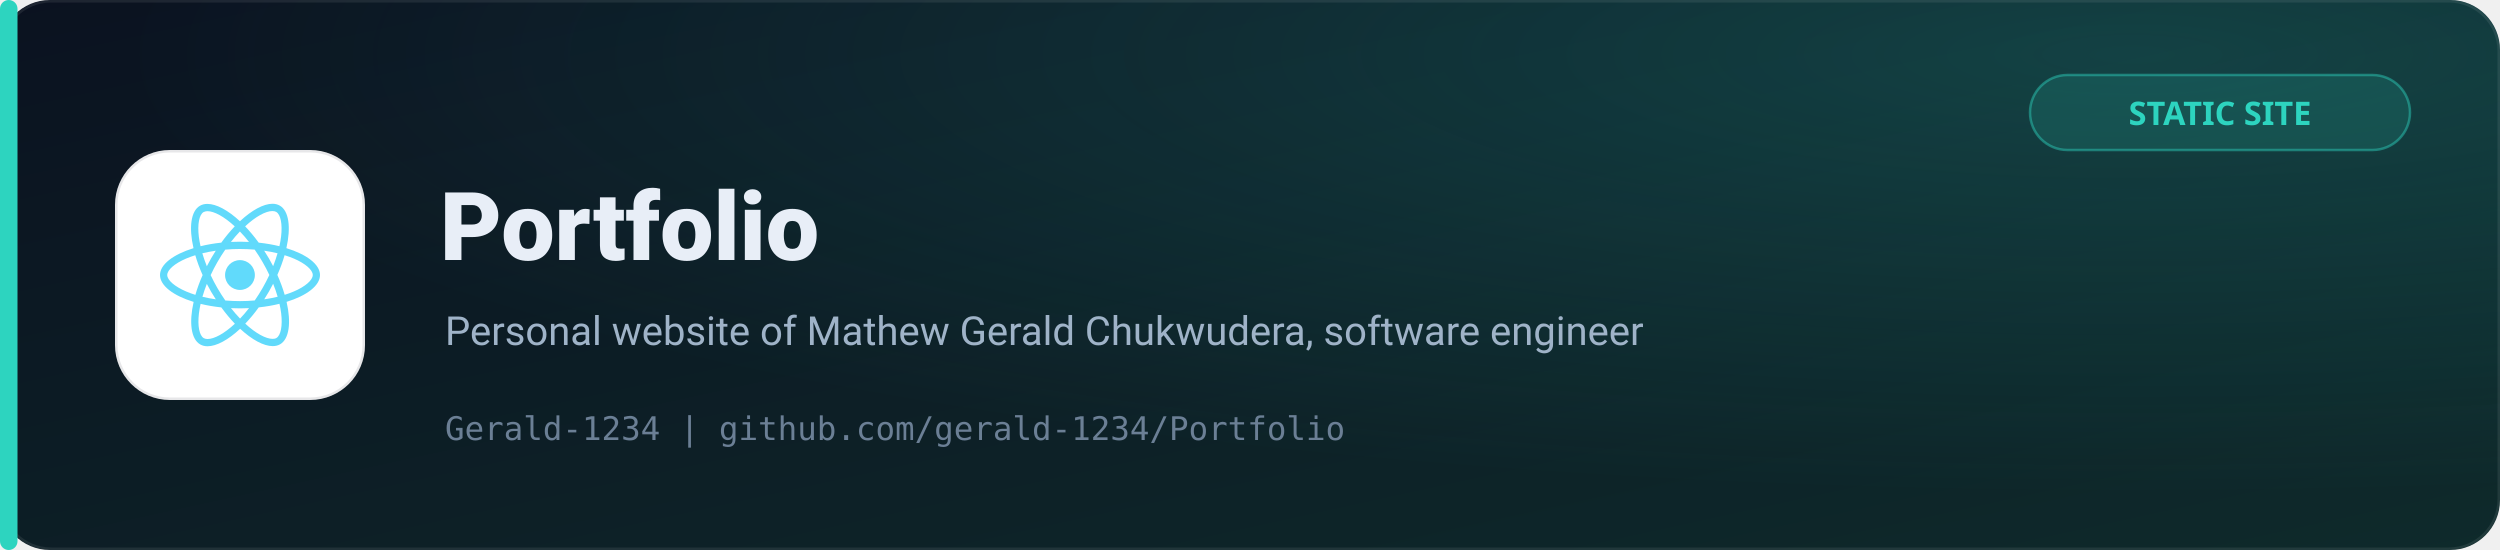
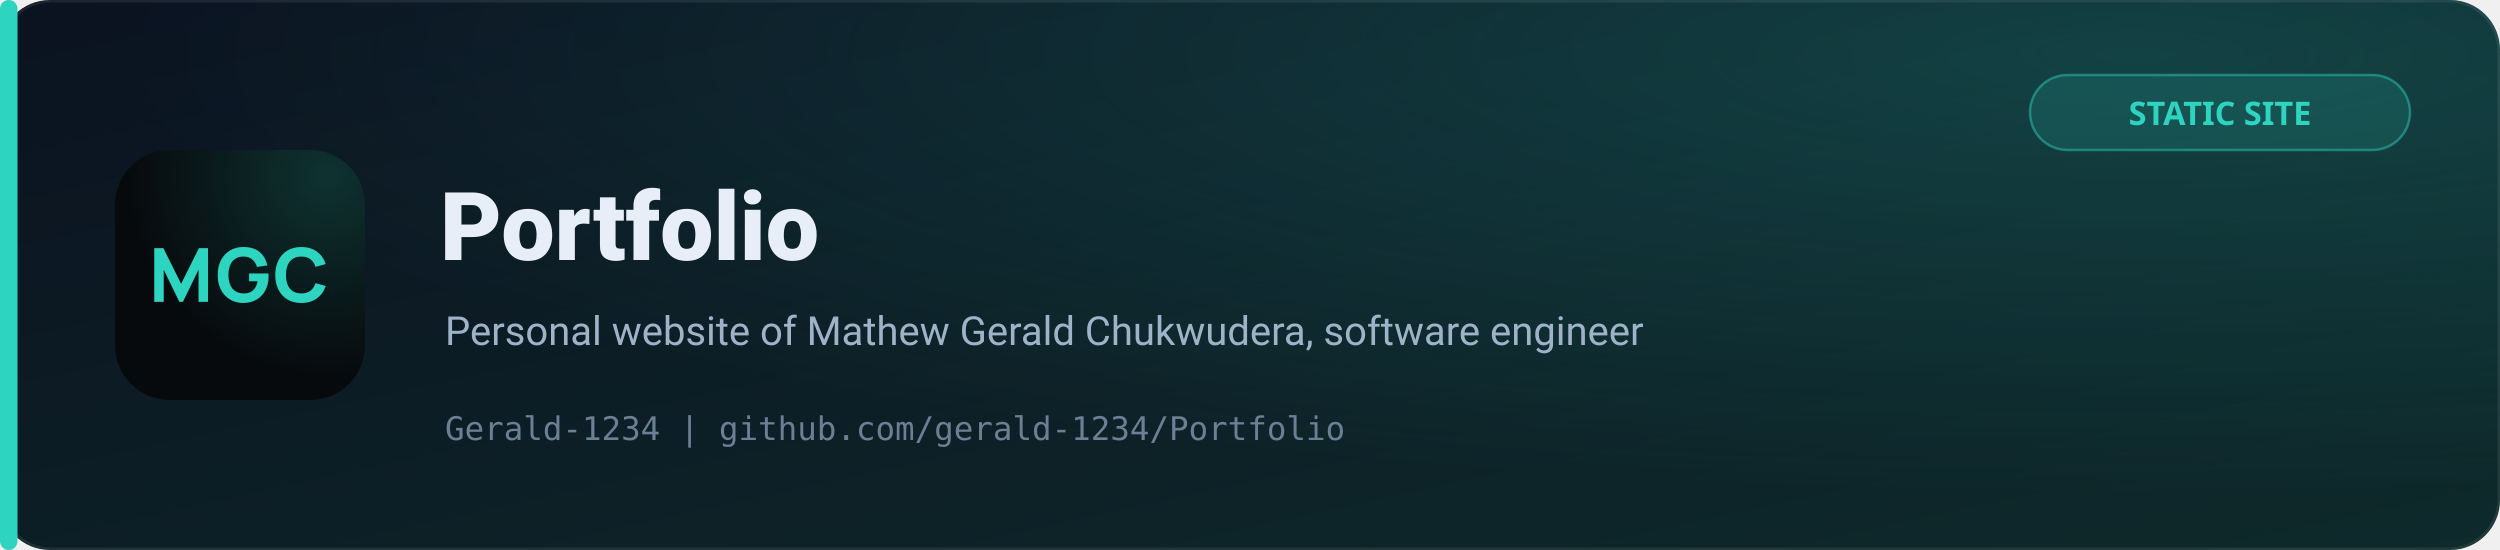
<svg xmlns="http://www.w3.org/2000/svg" width="1000" height="220" viewBox="0 0 1000 220" role="img" aria-label="Portfolio">
  <defs>
    <linearGradient id="bg" x1="0" y1="0" x2="1" y2="1">
      <stop offset="0" stop-color="#0b1220" />
      <stop offset="1" stop-color="#0e2a2b" />
    </linearGradient>
    <radialGradient id="glow" cx="0.85" cy="0.1" r="0.8">
      <stop offset="0" stop-color="#2dd4bf" stop-opacity="0.20" />
      <stop offset="1" stop-color="#2dd4bf" stop-opacity="0" />
    </radialGradient>
  </defs>
  <rect width="1000" height="220" rx="20" fill="url(#bg)" />
  <rect width="1000" height="220" rx="20" fill="url(#glow)" />
  <rect x="0.5" y="0.5" width="999" height="219" rx="20" fill="none" stroke="#ffffff" stroke-opacity="0.08" />
  <rect x="0" y="0" width="7" height="220" rx="3.5" fill="#2dd4bf" />
-   <g transform="translate(46 60)">
-     <rect width="100" height="100" rx="22" fill="#ffffff" />
-     <rect x="0.5" y="0.5" width="99" height="99" rx="21.5" fill="none" stroke="#0b1220" stroke-opacity="0.10" />
-     <g transform="translate(18 18) scale(2.6667)" fill="#61DAFB">
-       <path fill-rule="evenodd" clip-rule="evenodd" d="M14.23 12.004a2.236 2.236 0 0 1-2.235 2.236 2.236 2.236 0 0 1-2.236-2.236 2.236 2.236 0 0 1 2.235-2.236 2.236 2.236 0 0 1 2.236 2.236zm2.648-10.69c-1.346 0-3.107.96-4.888 2.622-1.78-1.653-3.542-2.602-4.887-2.602-.41 0-.783.093-1.106.278-1.375.793-1.683 3.264-.973 6.365C1.98 8.917 0 10.42 0 12.004c0 1.59 1.99 3.097 5.043 4.03-.704 3.113-.39 5.588.988 6.38.32.187.69.275 1.102.275 1.345 0 3.107-.96 4.888-2.624 1.78 1.654 3.542 2.603 4.887 2.603.41 0 .783-.09 1.106-.275 1.374-.792 1.683-3.263.973-6.365C22.02 15.096 24 13.59 24 12.004c0-1.59-1.99-3.097-5.043-4.032.704-3.11.39-5.587-.988-6.38-.318-.184-.688-.277-1.092-.278zm-.005 1.09v.006c.225 0 .406.044.558.127.666.382.955 1.835.73 3.704-.054.46-.142.945-.25 1.44-.96-.236-2.006-.417-3.107-.534-.66-.905-1.345-1.727-2.035-2.447 1.592-1.48 3.087-2.292 4.105-2.295zm-9.77.02c1.012 0 2.514.808 4.11 2.28-.686.72-1.37 1.537-2.02 2.442-1.107.117-2.154.298-3.113.538-.112-.49-.195-.964-.254-1.42-.23-1.868.054-3.32.714-3.707.19-.09.4-.127.563-.132zm4.882 3.05c.455.468.91.992 1.36 1.564-.44-.02-.89-.034-1.345-.034-.46 0-.915.01-1.36.034.44-.572.895-1.096 1.345-1.565zM12 8.1c.74 0 1.477.034 2.202.093.406.582.802 1.203 1.183 1.86.372.64.71 1.29 1.018 1.946-.308.655-.646 1.31-1.013 1.95-.38.66-.773 1.288-1.18 1.87-.728.063-1.466.098-2.21.098-.74 0-1.477-.035-2.202-.093-.406-.582-.802-1.204-1.183-1.86-.372-.64-.71-1.29-1.018-1.946.303-.657.646-1.313 1.013-1.954.38-.66.773-1.286 1.18-1.868.728-.064 1.466-.098 2.21-.098zm-3.635.254c-.24.377-.48.763-.704 1.16-.225.39-.435.782-.635 1.174-.265-.656-.49-1.31-.676-1.947.64-.15 1.315-.283 2.015-.386zm7.26 0c.695.103 1.365.23 2.006.387-.18.632-.405 1.282-.66 1.933-.2-.39-.41-.783-.64-1.174-.225-.392-.465-.774-.705-1.146zm3.063.675c.484.15.944.317 1.375.498 1.732.74 2.852 1.708 2.852 2.476-.005.768-1.125 1.74-2.857 2.475-.42.18-.88.342-1.355.493-.28-.958-.646-1.956-1.1-2.98.45-1.017.81-2.01 1.085-2.964zm-13.395.004c.278.96.645 1.957 1.1 2.98-.45 1.017-.812 2.01-1.086 2.964-.484-.15-.944-.318-1.37-.5-1.732-.737-2.852-1.706-2.852-2.474 0-.768 1.12-1.742 2.852-2.476.42-.18.88-.342 1.356-.494zm11.678 4.28c.265.657.49 1.312.676 1.948-.64.157-1.316.29-2.016.39.24-.375.48-.762.705-1.158.225-.39.435-.788.636-1.18zm-9.945.02c.2.392.41.783.64 1.175.23.39.465.772.705 1.143-.695-.102-1.365-.23-2.006-.386.18-.63.406-1.282.66-1.933zM17.92 16.32c.112.493.2.968.254 1.423.23 1.868-.054 3.32-.714 3.708-.147.09-.338.128-.563.128-1.012 0-2.514-.807-4.11-2.28.686-.72 1.37-1.536 2.02-2.44 1.107-.118 2.154-.3 3.113-.54zm-11.83.01c.96.234 2.006.415 3.107.532.66.905 1.345 1.727 2.035 2.446-1.595 1.483-3.092 2.295-4.11 2.295-.22-.005-.406-.05-.553-.132-.666-.38-.955-1.834-.73-3.703.054-.46.142-.944.25-1.438zm4.56.64c.44.02.89.034 1.345.034.46 0 .915-.01 1.36-.034-.44.572-.895 1.095-1.345 1.565-.455-.47-.91-.993-1.36-1.565z" />
+   <g transform="translate(46 60) scale(0.1953125)">
+     <rect width="512" height="512" rx="112" fill="#070a0d" />
+     <rect width="512" height="512" rx="112" fill="url(#glow)" />
+     <g transform="translate(69.7067 311.0395) scale(0.076444 -0.076444)" fill="#2dd4bf">
+       <path d="M140 0V1440H384L860 484L1336 1440H1580V0H1326V860L908 0H812L394 860V0Z" />
+       <path d="M740 -30Q604 -30 481.0 18.5Q358 67 263.5 162.0Q169 257 114.5 397.0Q60 537 60 720Q60 959 151.5 1126.5Q243 1294 397.5 1382.0Q552 1470 740 1470Q1018 1470 1177.0 1341.0Q1336 1212 1390 976L1112 936Q1073 1062 984.5 1137.5Q896 1213 758 1214Q621 1216 530.0 1155.0Q439 1094 393.5 982.0Q348 870 348 720Q348 570 393.5 460.0Q439 350 530.0 289.0Q621 228 758 226Q851 224 926.5 258.0Q1002 292 1054.0 365.0Q1106 438 1128 552H900V762H1418Q1420 749 1421.0 716.0Q1422 683 1422 678Q1422 471 1338.0 311.0Q1254 151 1101.0 60.5Q948 -30 740 -30Z" transform="translate(1780 0)" />
+       <path d="M758 -30Q542 -30 385.5 64.0Q229 158 144.5 327.0Q60 496 60 720Q60 944 144.5 1113.0Q229 1282 385.5 1376.0Q542 1470 758 1470Q1006 1470 1174.5 1347.0Q1343 1224 1412 1014L1138 938Q1098 1069 1003.0 1141.5Q908 1214 758 1214Q621 1214 529.5 1153.0Q438 1092 392.0 981.0Q346 870 346 720Q346 570 392.0 459.0Q438 348 529.5 287.0Q621 226 758 226Q908 226 1003.0 299.0Q1098 372 1138 502L1412 426Q1343 216 1174.5 93.0Q1006 -30 758 -30Z" transform="translate(3322 0)" />
    </g>
  </g>
  <rect x="812" y="30" width="152" height="30" rx="15" fill="#2dd4bf" fill-opacity="0.14" stroke="#2dd4bf" stroke-opacity="0.45" />
  <text x="888" y="50" text-anchor="middle" font-family="ui-sans-serif, system-ui, sans-serif" font-size="13" font-weight="600" fill="#2dd4bf">STATIC SITE</text>
  <text x="176" y="104" font-family="ui-sans-serif, system-ui, -apple-system, Segoe UI, Roboto, sans-serif" font-size="38" font-weight="800" fill="#e8eef7">Portfolio</text>
  <text x="178" y="138" font-family="ui-sans-serif, system-ui, -apple-system, Segoe UI, Roboto, sans-serif" font-size="16" fill="#9fb3c8">Personal website of Mathew Gerald Chukwudera, software engineer</text>
  <text x="178" y="176" font-family="ui-monospace, SFMono-Regular, Menlo, monospace" font-size="13" fill="#6b7f95">Gerald-1234  |  github.com/gerald-1234/Portfolio</text>
</svg>
